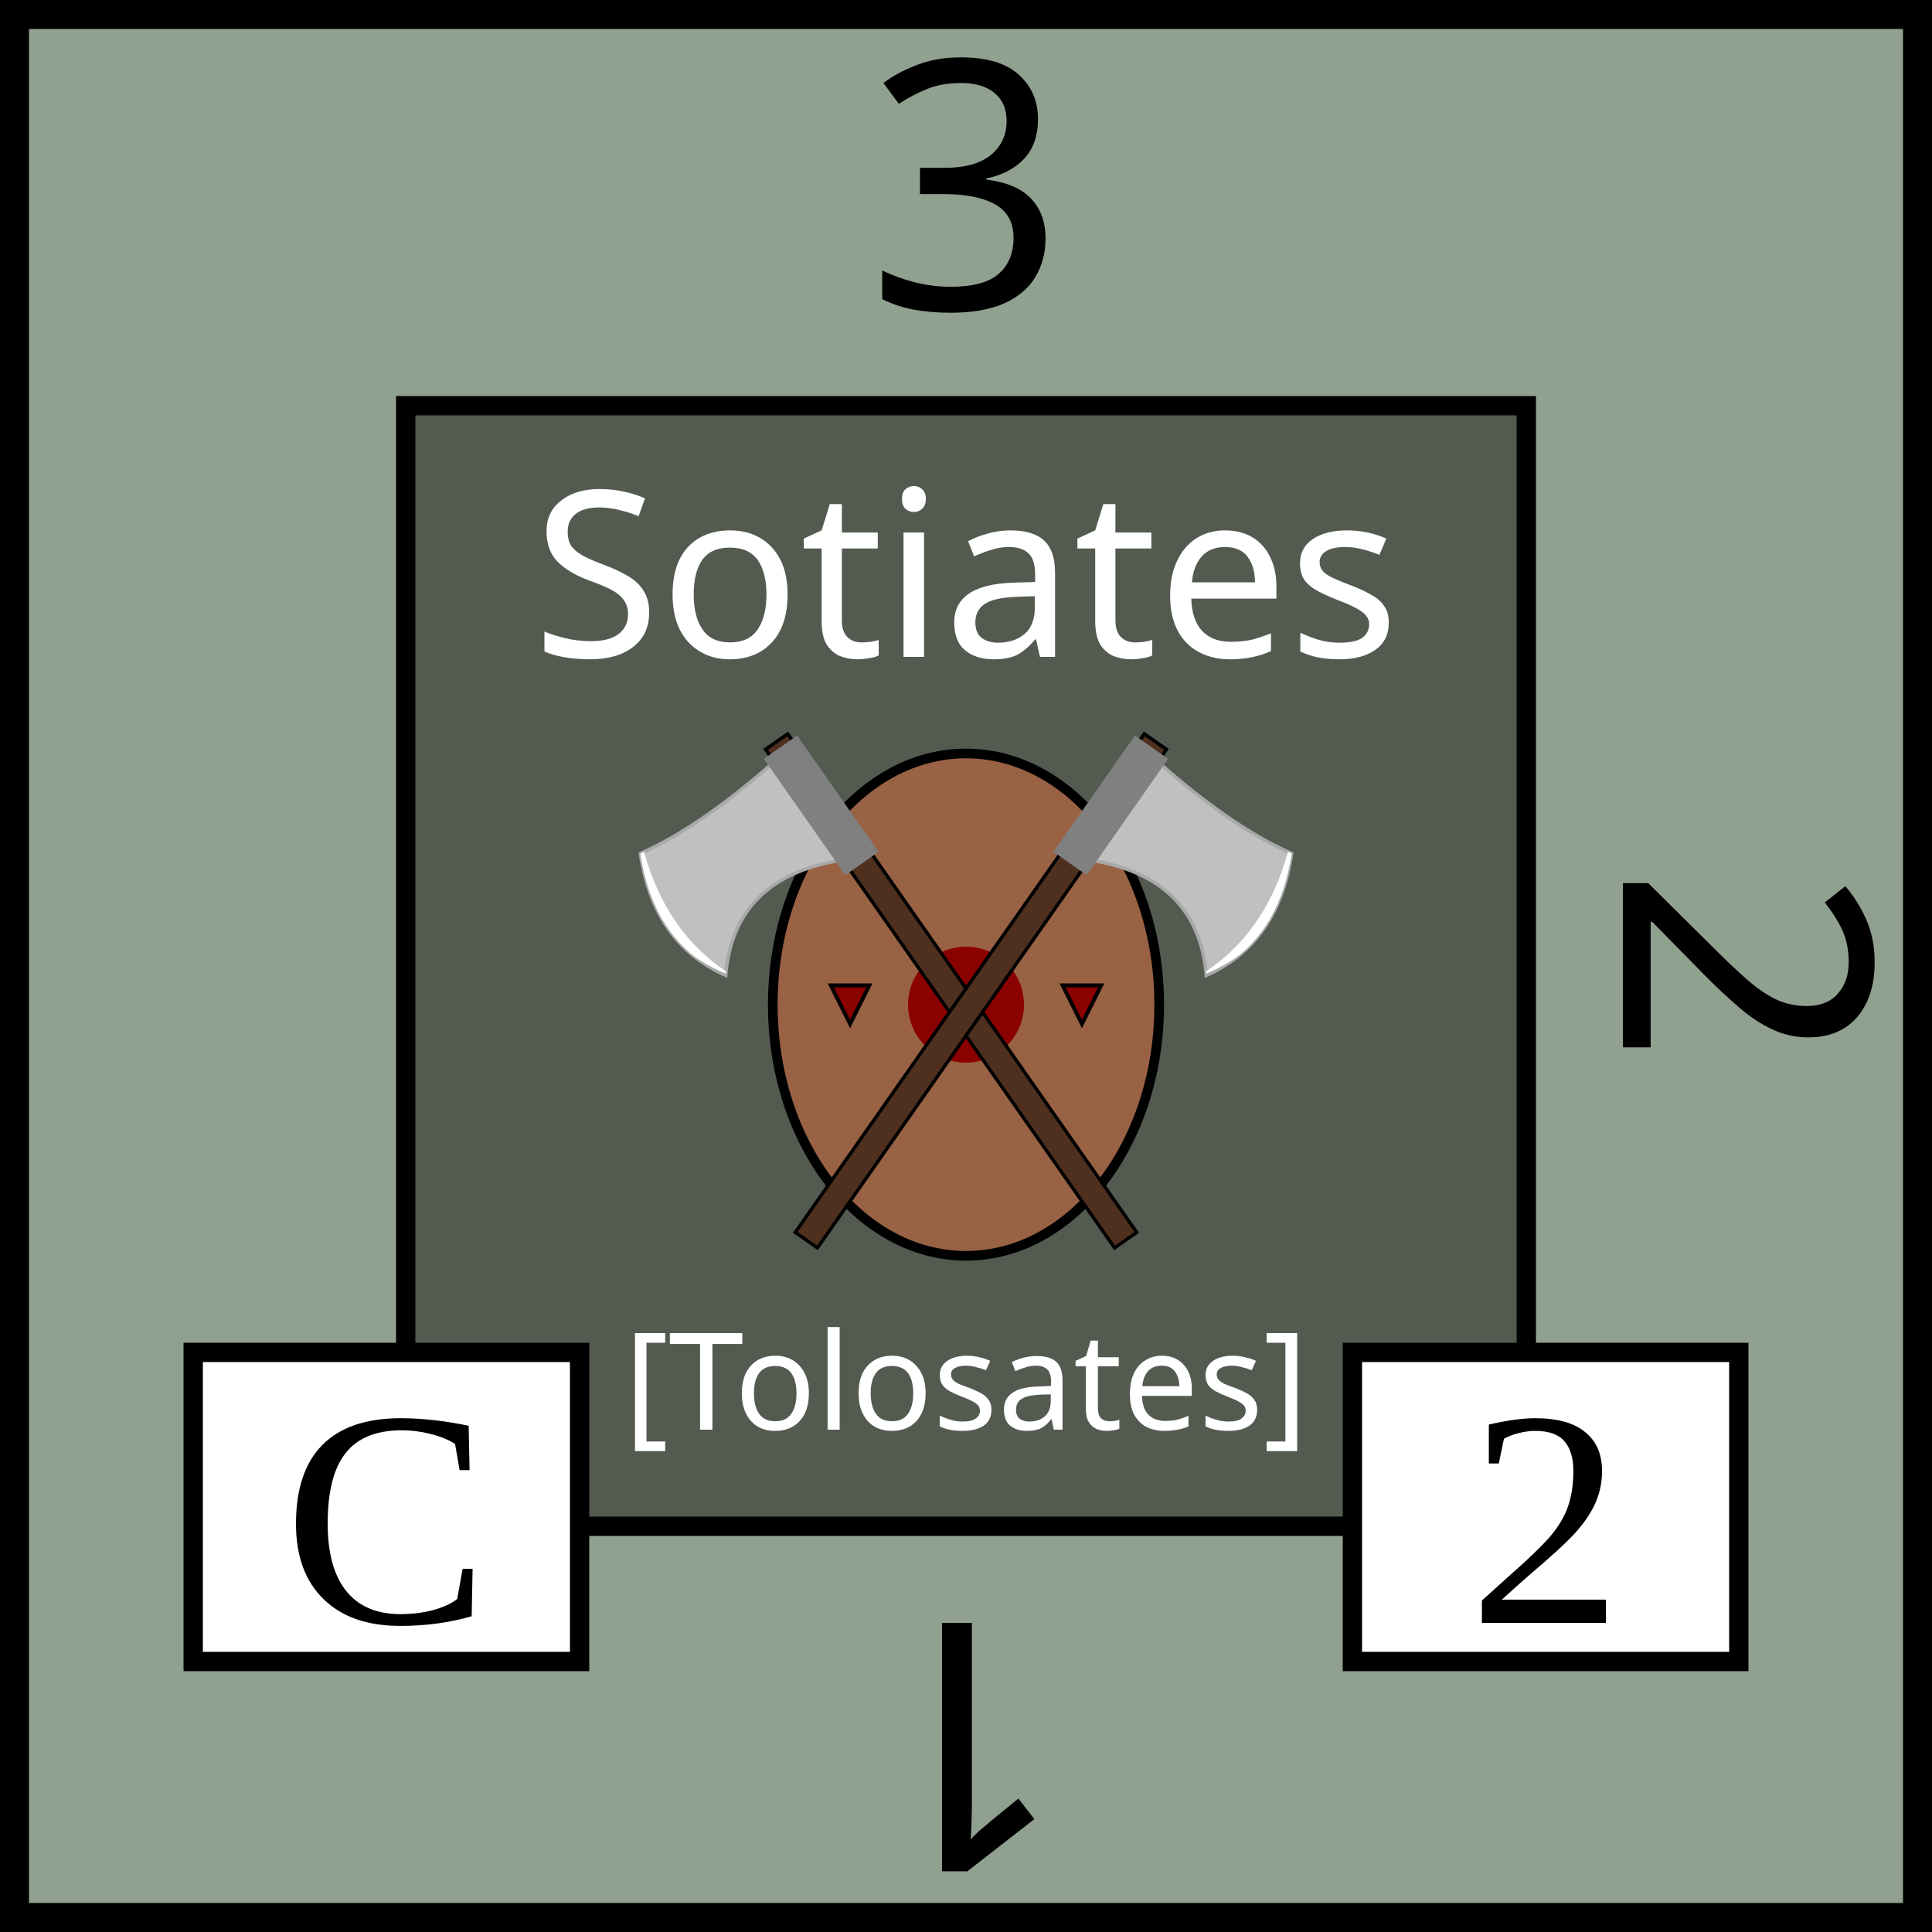
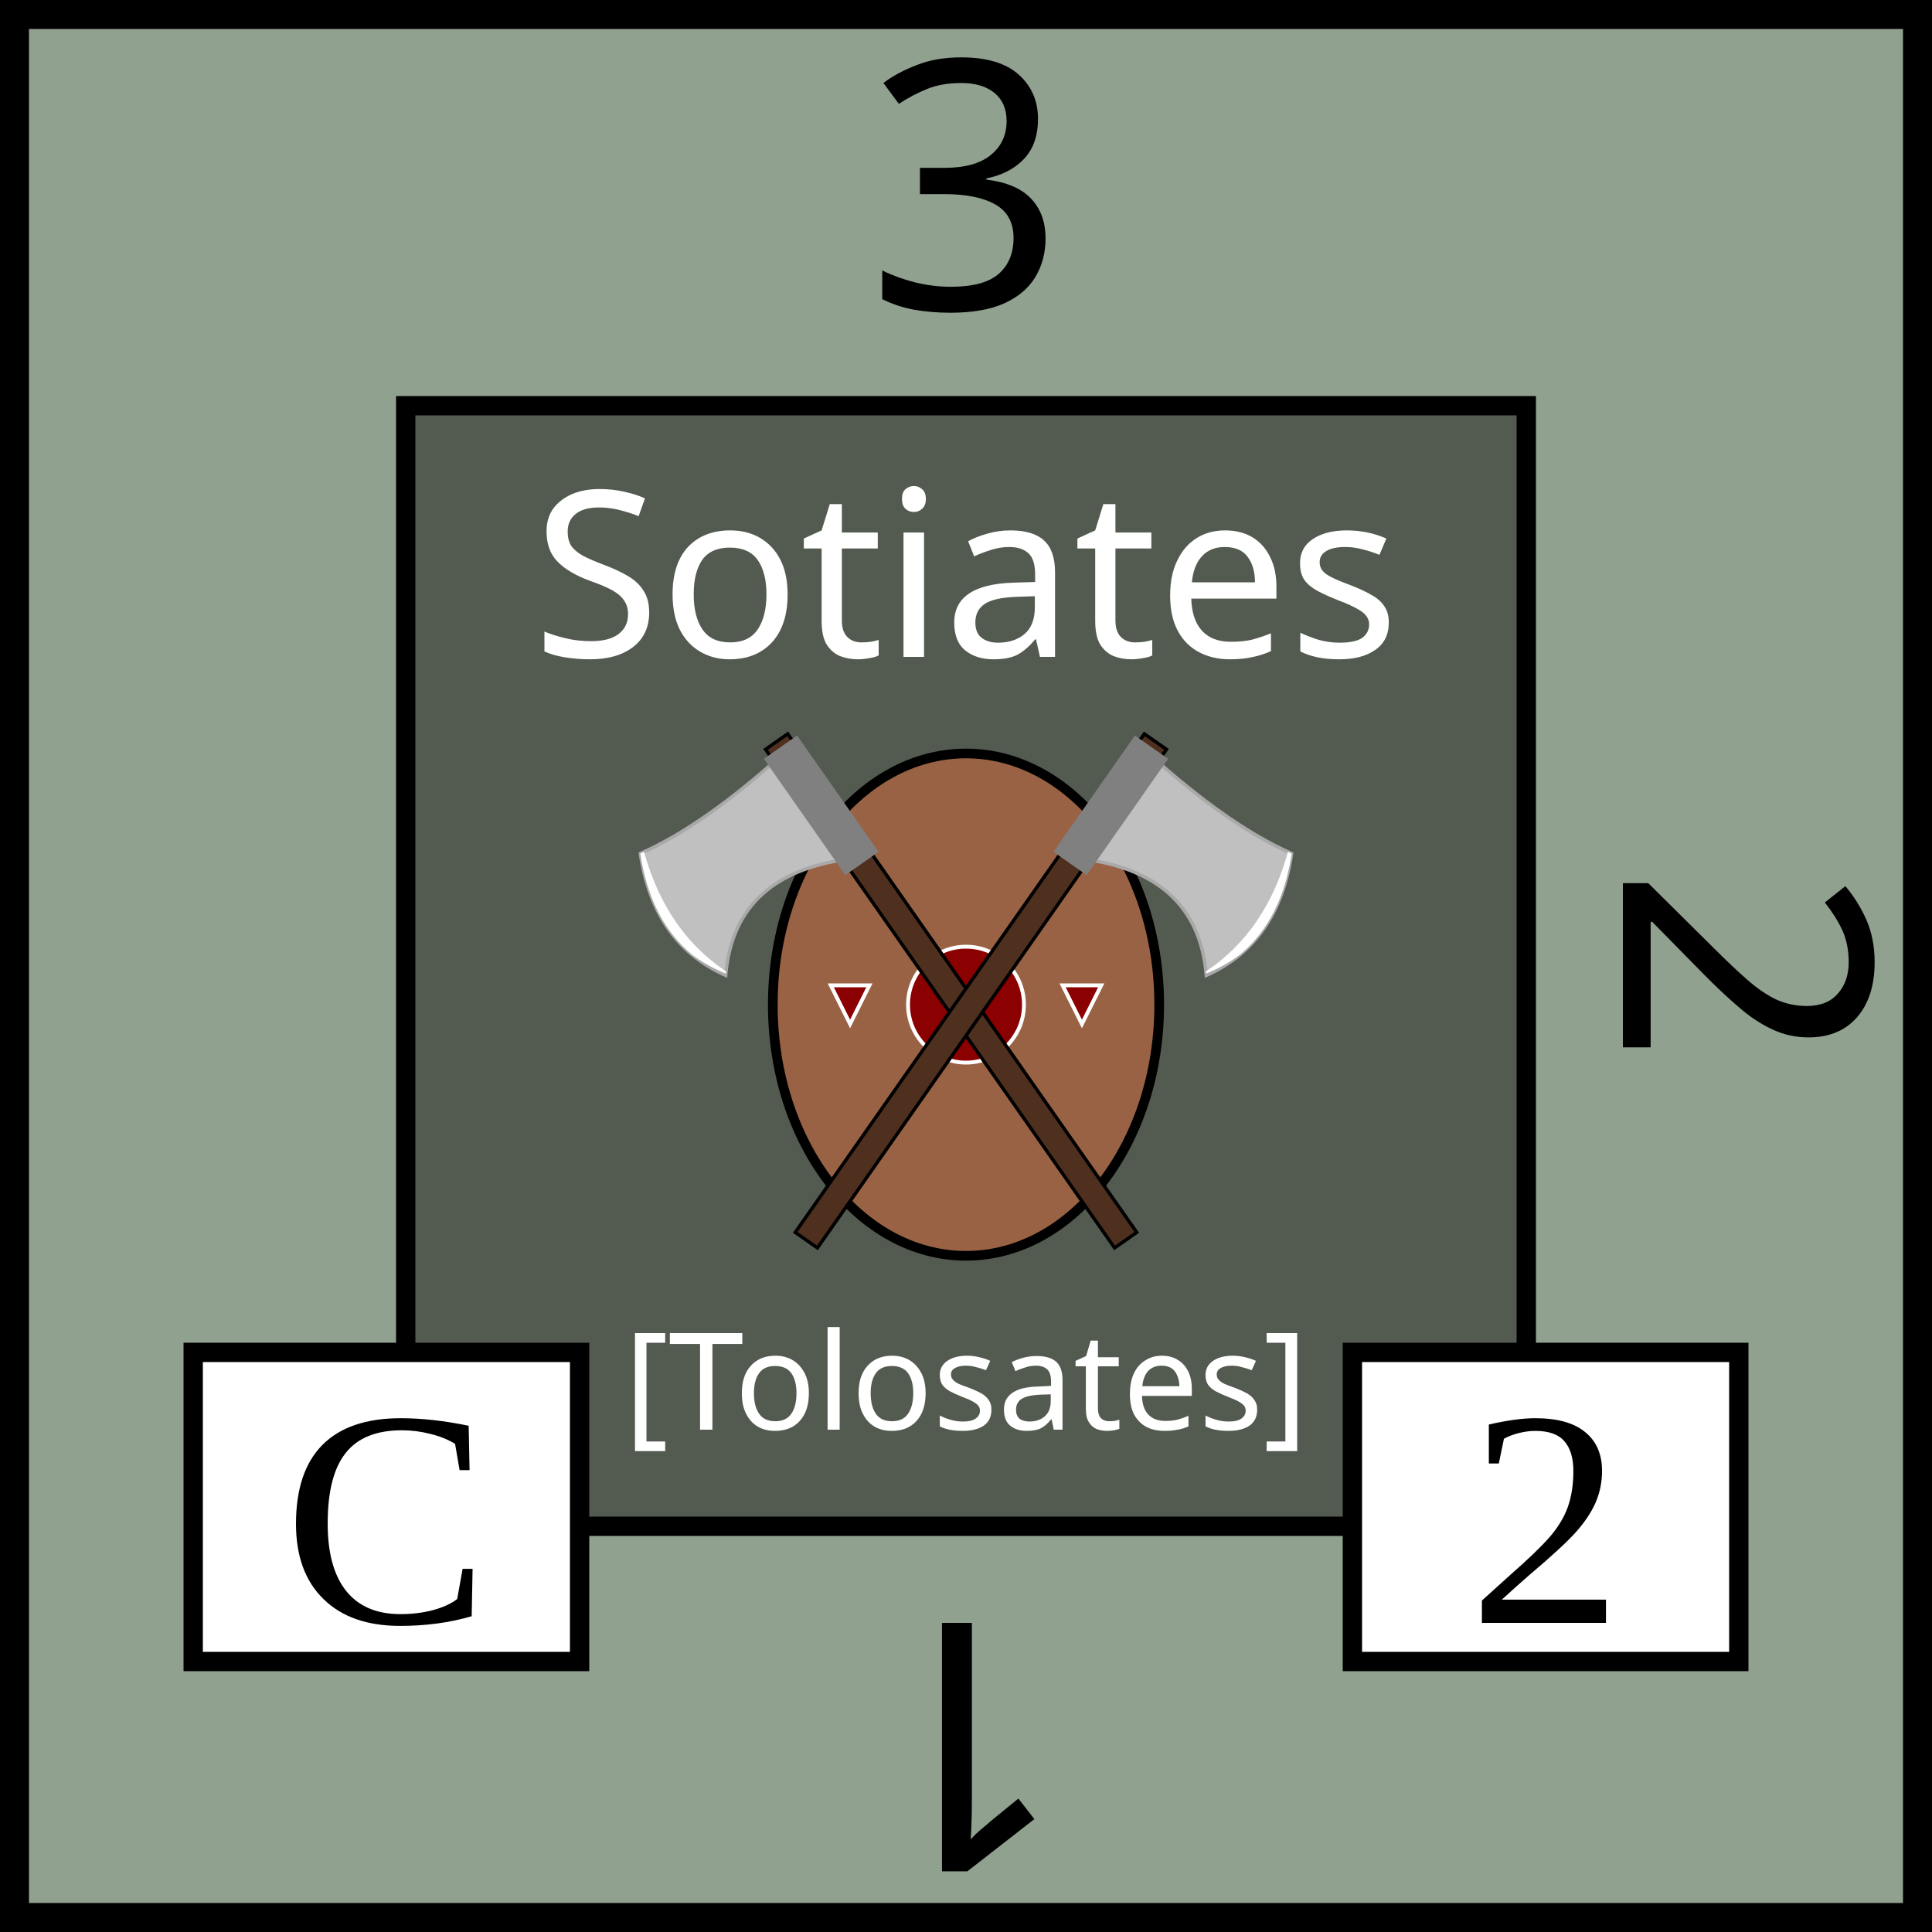
<svg xmlns="http://www.w3.org/2000/svg" viewBox="0 0 100 100" width="100" height="100">
  <defs>
    <clipPath id="axe-blade-clip">
      <path d="           M 50 6           Q 34 8 24 6           Q 18 18 24 28           Q 34 16 50 25         " />
    </clipPath>
  </defs>
  <rect id="background" fill="rgb(144,161,144)" height="100" width="100" stroke="black" stroke-width="3" />
  <g id="tribe" text-anchor="middle" font-size="12" font-family="Papyrus">
    <rect x="21" y="21" width="58" height="58" fill="rgb(83,91,81)" stroke="black" />
    <text x="50" y="34" fill="white">Sotiates</text>
    <ellipse id="shield" cx="50" cy="52" rx="10" ry="13" fill="#996244" stroke="black" stroke-width="0.5" />
-     <circle cx="50" cy="52" r="3" fill="darkred" />
-     <polygon points="43,51 44,53 45,51" fill="darkred" stroke="black" stroke-width="0.2" />
-     <polygon points="55,51 56,53 57,51" fill="darkred" stroke="black" stroke-width="0.2" />
+     <circle cx="50" cy="52" r="3" fill="darkred" stroke="white" stroke-width="0.2" />
+     <polygon points="43,51 44,53 45,51" fill="darkred" stroke="white" stroke-width="0.2" />
+     <polygon points="55,51 56,53 57,51" fill="darkred" stroke="white" stroke-width="0.2" />
    <text x="50" y="74" font-size="7" fill="white">[Tolosates]</text>
  </g>
  <g id="axe" transform="scale(0.35) rotate(-35,250,-46)">
    <rect id="axe-handle" x="48" y="4" width="4" height="90" fill="#4f301f" stroke="black" stroke-width="0.5" />
    <path id="axe-blade" d="         M 50 6         Q 34 8 24 6         Q 18 18 24 28         Q 34 16 50 25       " fill="silver" stroke="darkgrey" stroke-width="0.5" />
    <path id="axe-blade-edge" d="         M 24 5         Q 17 18 25 29         Q 20 18 25 5         Z       " fill="white" clip-path="url(#axe-blade-clip)" />
    <rect id="blade-base" x="47" y="5" width="6" height="21" fill="grey" />
  </g>
  <use href="#axe" transform="scale(-1,1) translate(-100,0)" />
  <g id="attributes" text-anchor="middle" font-size="16">
    <rect id="initiative" x="10" y="70" height="16" width="20" fill="white" stroke="black" />
    <text x="20" y="84">C</text>
    <rect id="firepower" x="70" y="70" height="16" width="20" fill="white" stroke="black" />
    <text x="80" y="84">2</text>
  </g>
  <g id="strength" text-anchor="middle" font-family="Papyrus" font-size="18">
    <text x="50" y="16">3</text>
    <text x="50" y="16" transform="rotate(90,50,50)">2</text>
    <text x="50" y="16" transform="rotate(180,50,50)">1</text>
  </g>
</svg>
